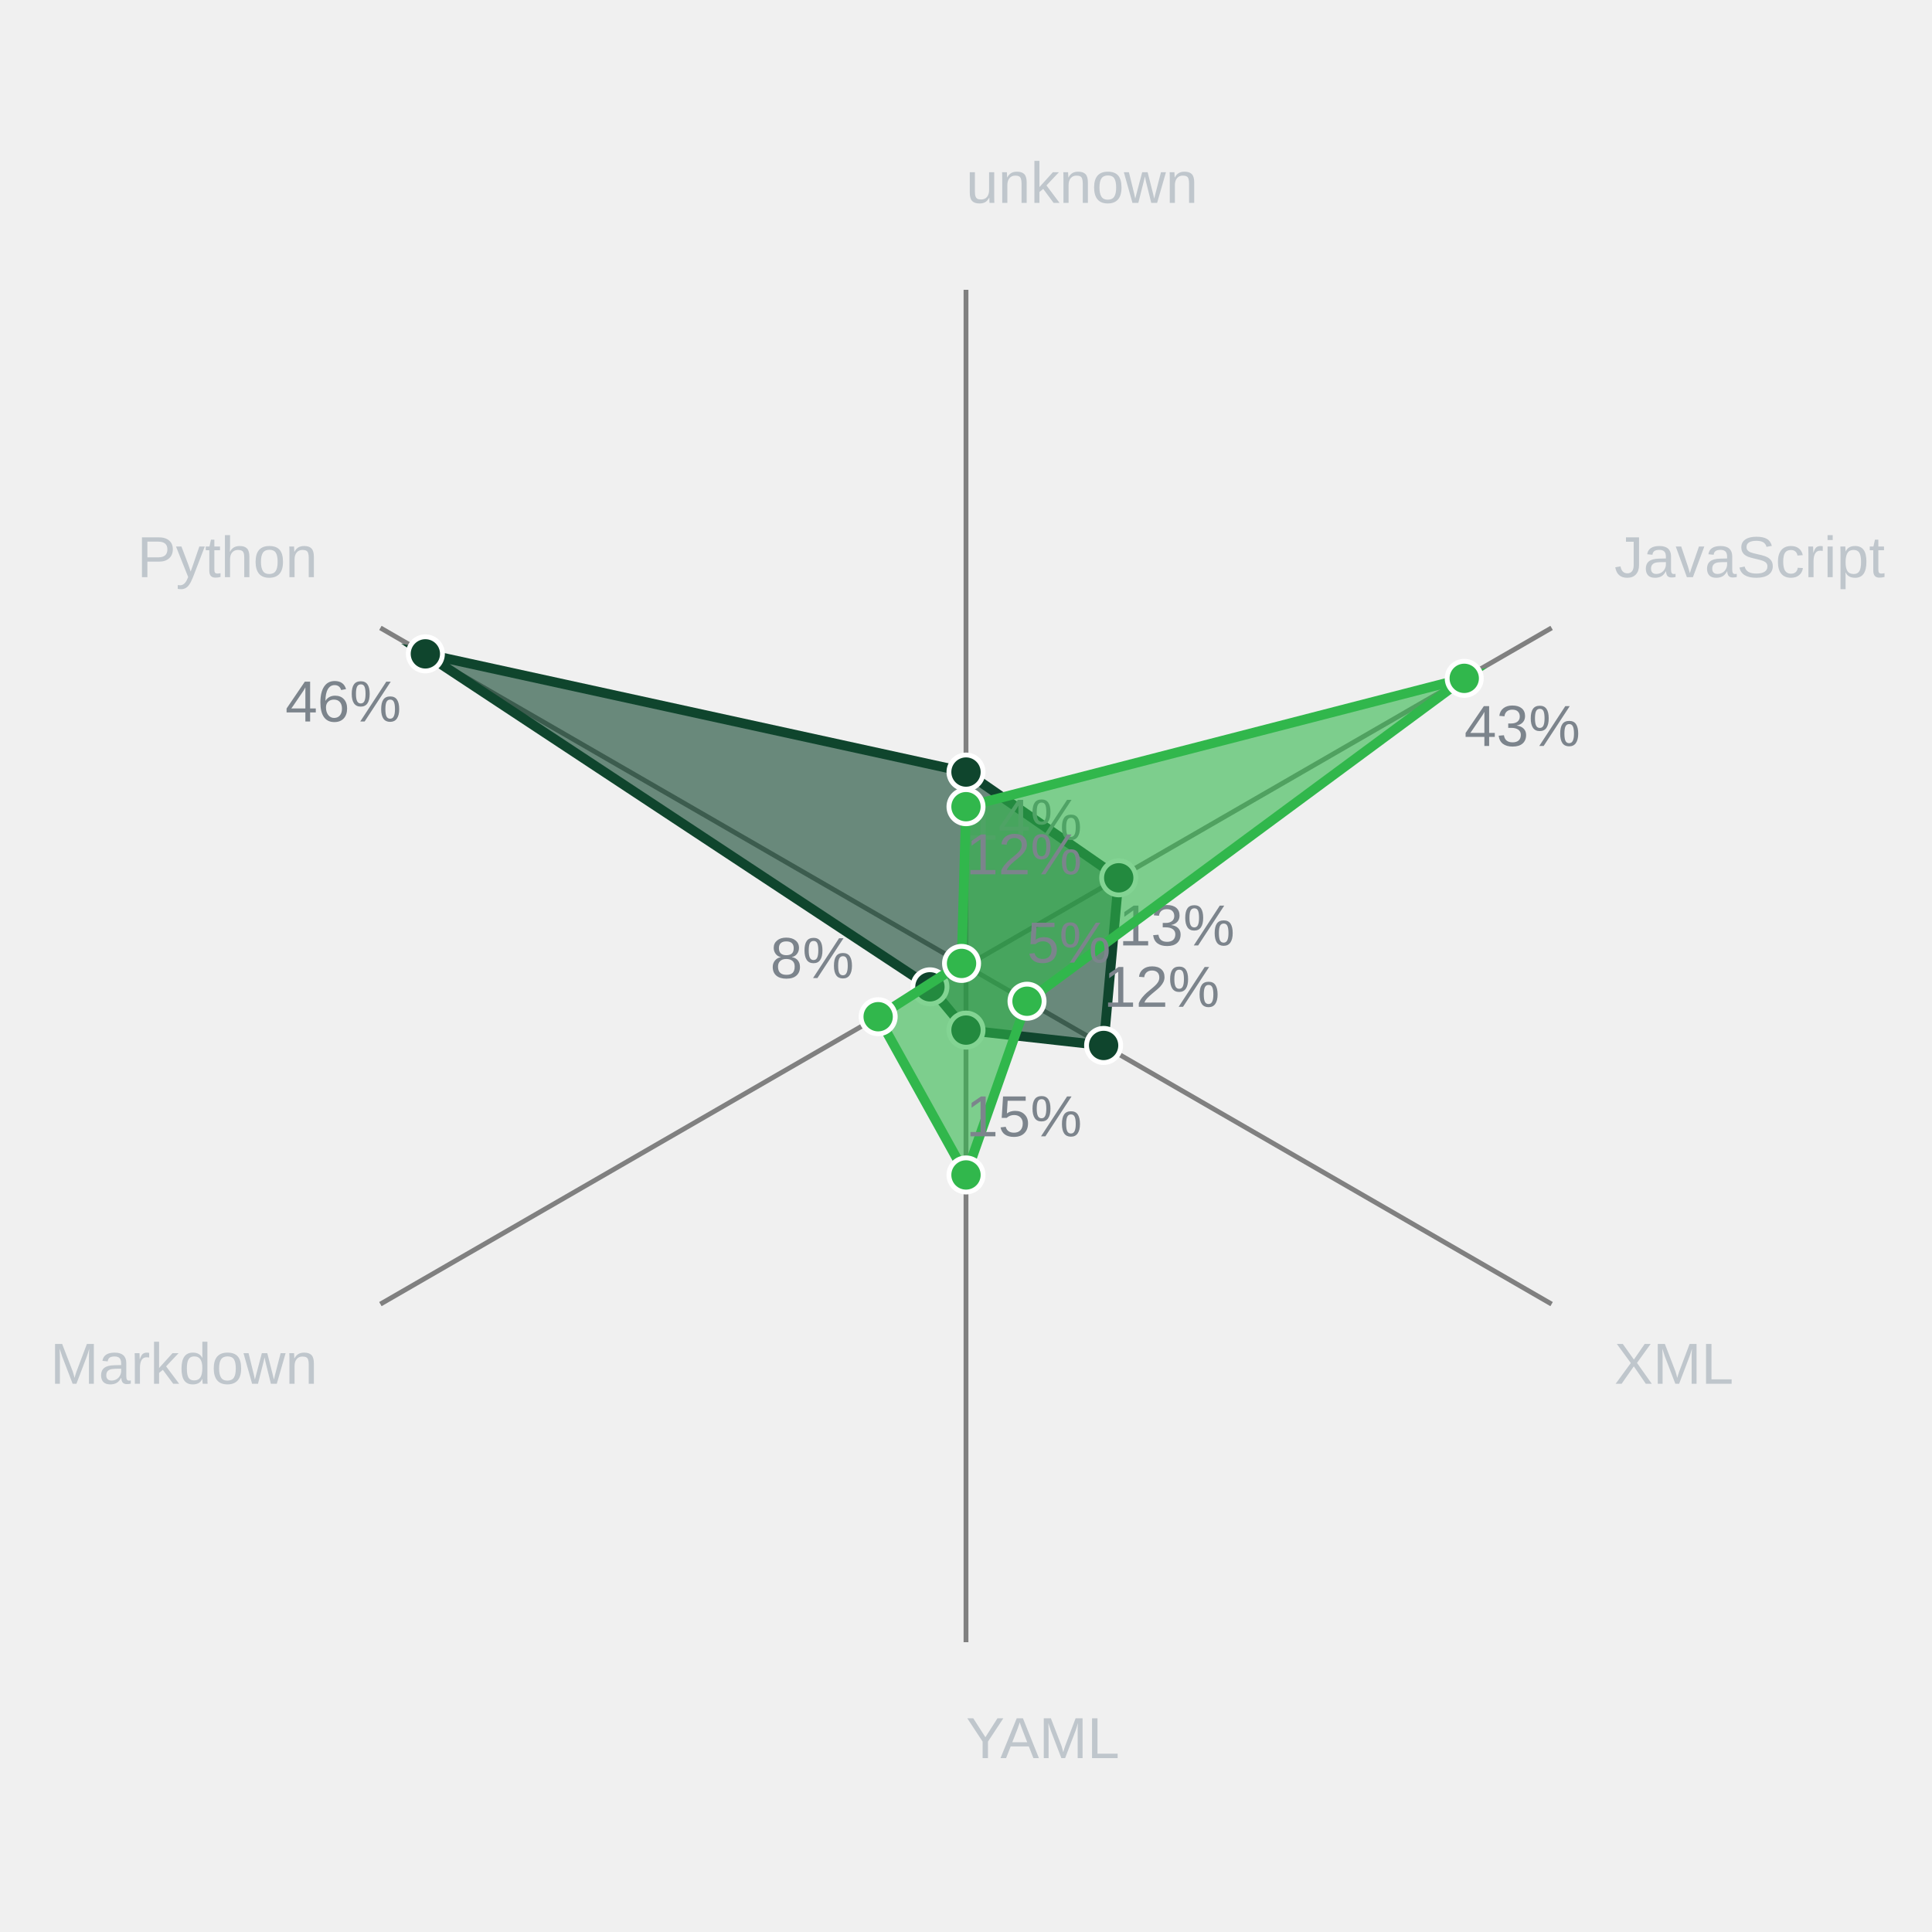
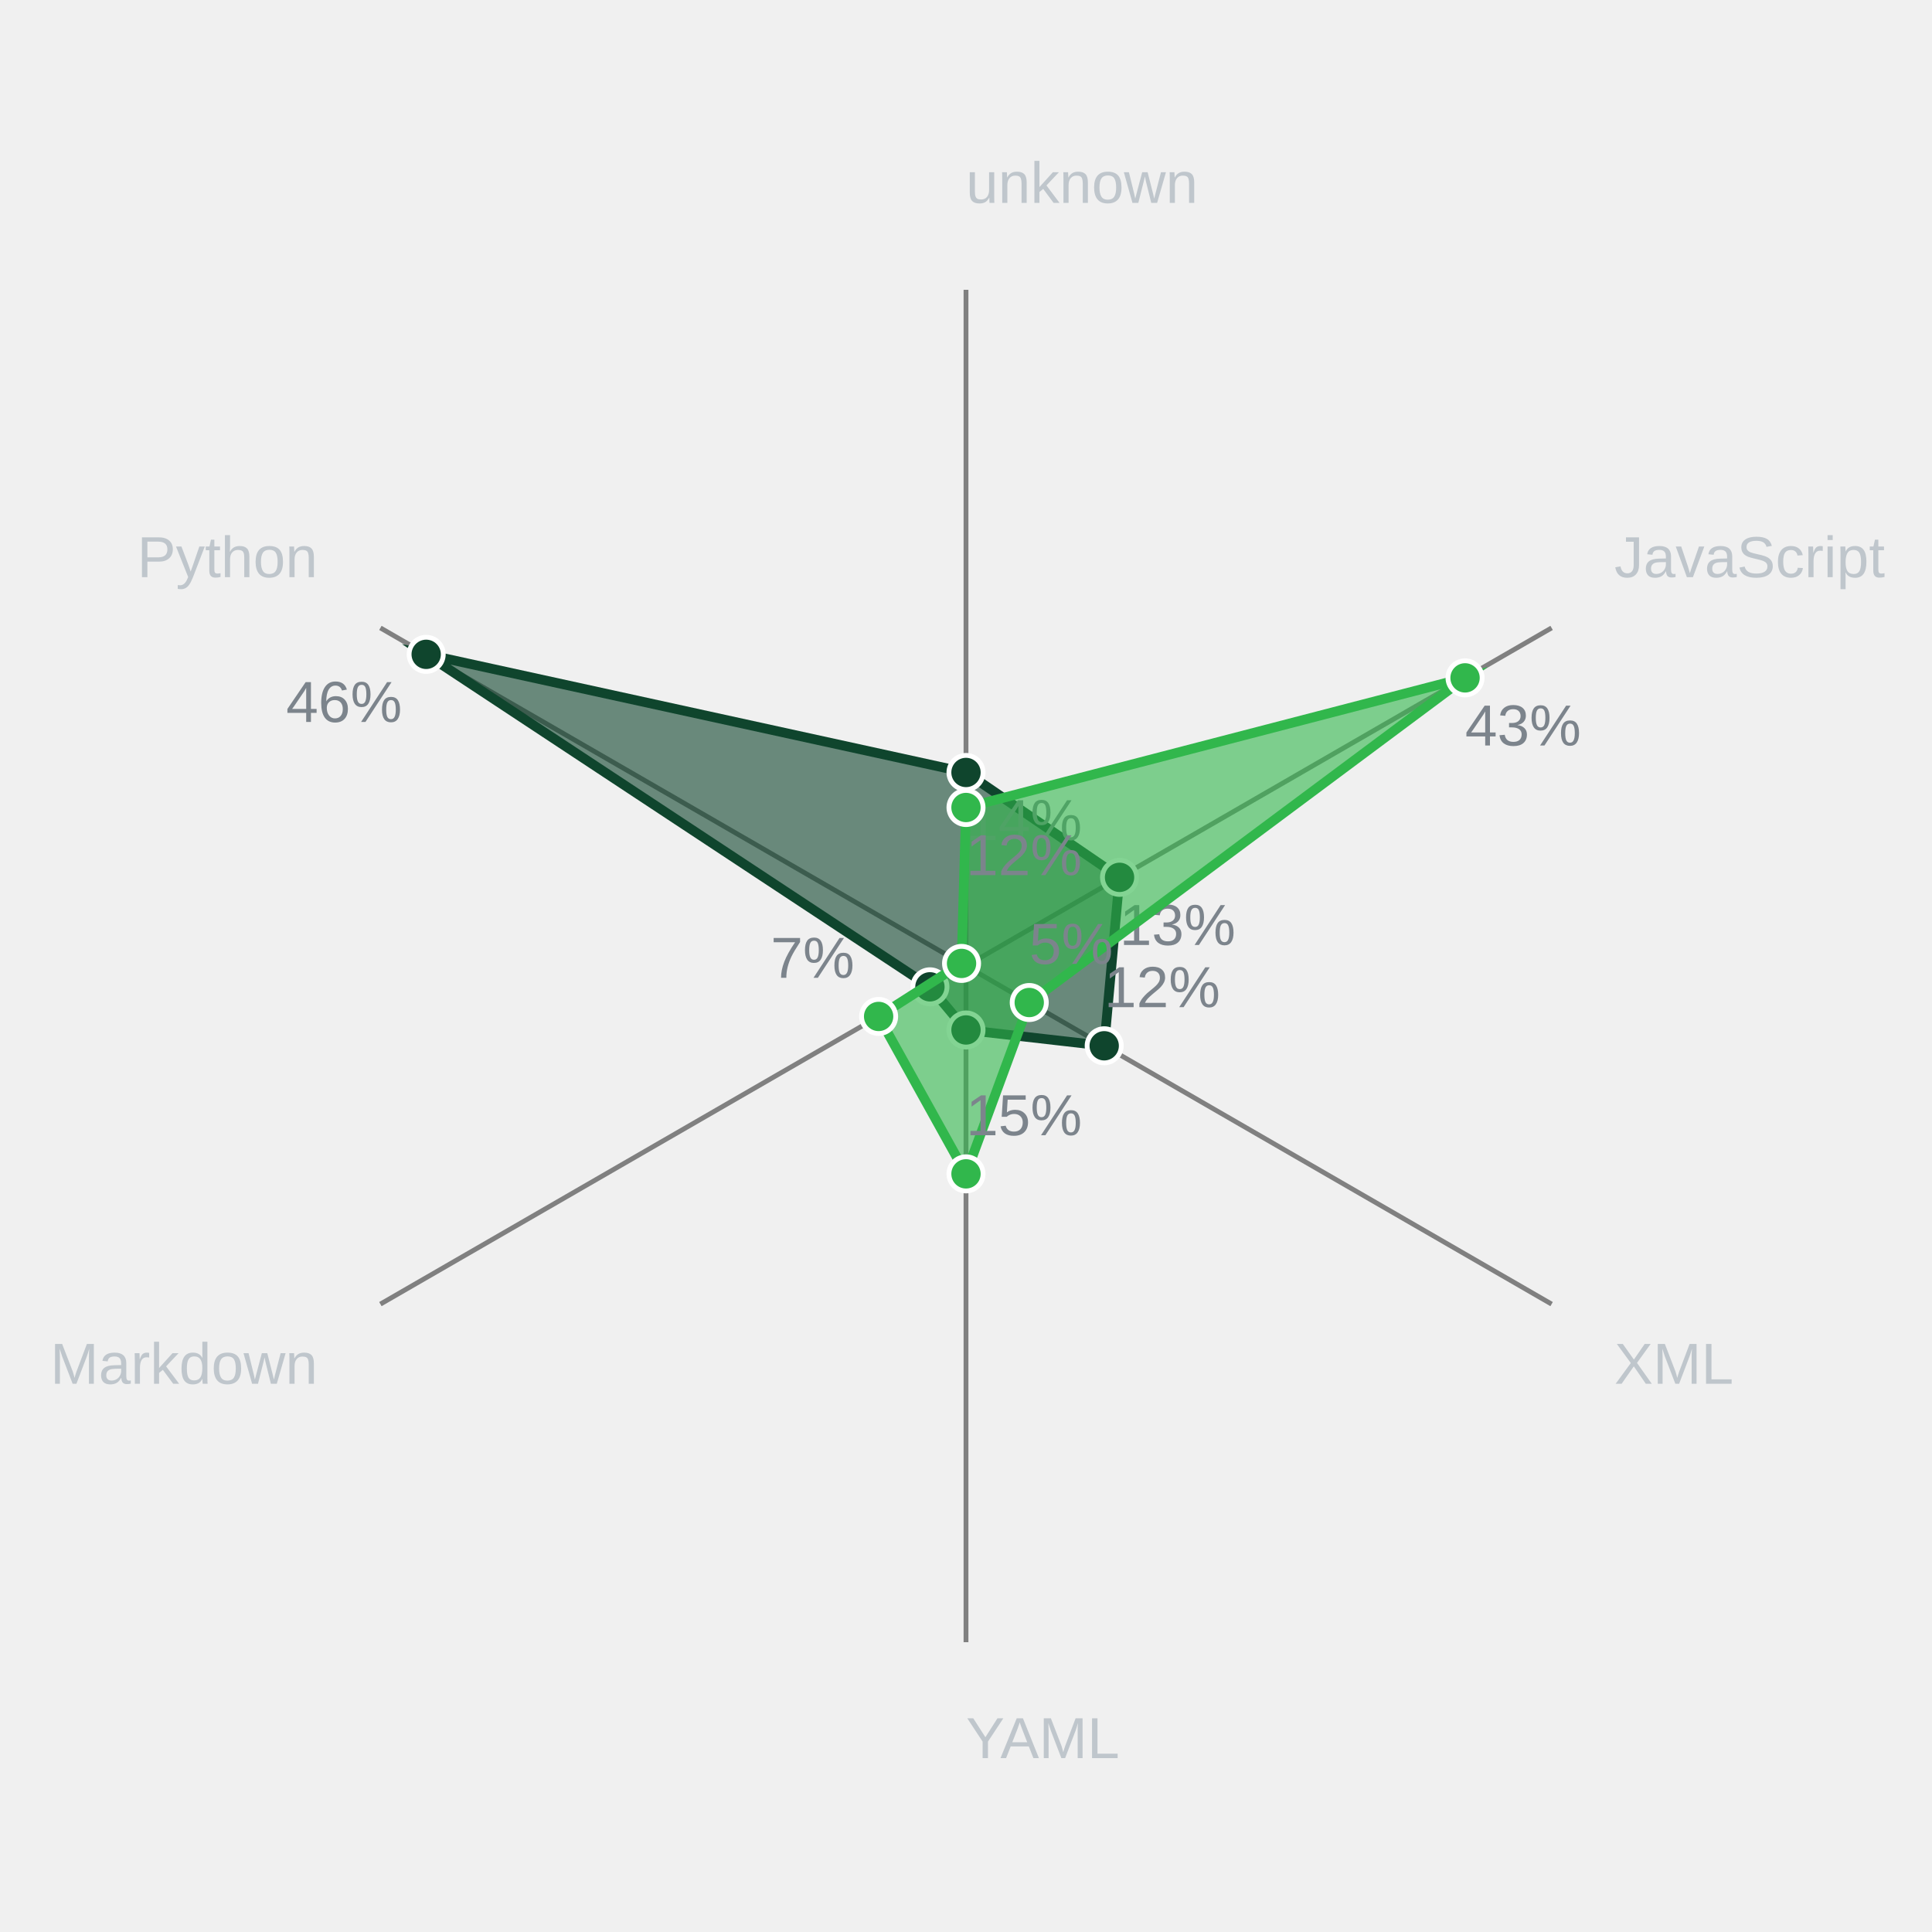
<svg xmlns="http://www.w3.org/2000/svg" version="1.1" class="marks" width="400" height="400" viewBox="0 0 400 400">
  <g fill="none" stroke-miterlimit="10" transform="translate(60,60)">
    <g class="mark-group role-frame root" role="graphics-object" aria-roledescription="group mark container">
      <g transform="translate(140,140)">
        <path class="background" aria-hidden="true" d="M0,0h280v280h-280Z" />
        <g>
          <g class="mark-rule role-mark radial-grid" role="graphics-symbol" aria-roledescription="rule mark container">
            <line transform="translate(0,0)" x2="-121.244" y2="-70" stroke="gray" stroke-width="1" />
            <line transform="translate(0,0)" x2="3.9658772283535856e-14" y2="-140" stroke="gray" stroke-width="1" />
            <line transform="translate(0,0)" x2="121.244" y2="-70" stroke="gray" stroke-width="1" />
            <line transform="translate(0,0)" x2="121.244" y2="70" stroke="gray" stroke-width="1" />
            <line transform="translate(0,0)" x2="8.572527594031473e-15" y2="140" stroke="gray" stroke-width="1" />
            <line transform="translate(0,0)" x2="-121.244" y2="70" stroke="gray" stroke-width="1" />
          </g>
          <g class="mark-group role-scope categories" role="graphics-object" aria-roledescription="group mark container">
            <g transform="translate(0,0)">
              <path class="background" aria-hidden="true" d="M0,0h0v0h0Z" />
              <g>
                <g class="mark-line role-mark category-line" role="graphics-symbol" aria-roledescription="line mark container">
-                   <path d="M-111.932,-64.624L0,-40.152L31.62,-18.256L28.492,16.45L0,13.272L-7.469,4.312Z" fill="#0f452d" fill-opacity="0.6" stroke="#0f452d" stroke-width="2" />
+                   <path d="M-111.762,-64.526L0,-40.068L31.79,-18.354L28.613,16.52L0,13.244L-7.469,4.312Z" fill="#0f452d" fill-opacity="0.6" stroke="#0f452d" stroke-width="2" />
                </g>
                <g class="mark-symbol role-mark category-point" role="graphics-symbol" aria-roledescription="symbol mark container">
-                   <path transform="translate(-111.9321,-64.624)" d="M3.536,0A3.536,3.536,0,1,1,-3.536,0A3.536,3.536,0,1,1,3.536,0" fill="#0f452d" stroke="white" stroke-width="1" />
-                   <path transform="translate(1.1374135890918084e-14,-40.152)" d="M3.536,0A3.536,3.536,0,1,1,-3.536,0A3.536,3.536,0,1,1,3.536,0" fill="#0f452d" stroke="white" stroke-width="1" />
-                   <path transform="translate(31.62032,-18.256)" d="M3.536,0A3.536,3.536,0,1,1,-3.536,0A3.536,3.536,0,1,1,3.536,0" fill="#0f452d" stroke="white" stroke-width="1" />
-                   <path transform="translate(28.49224,16.45)" d="M3.536,0A3.536,3.536,0,1,1,-3.536,0A3.536,3.536,0,1,1,3.536,0" fill="#0f452d" stroke="white" stroke-width="1" />
-                   <path transform="translate(8.126756159141837e-16,13.272)" d="M3.536,0A3.536,3.536,0,1,1,-3.536,0A3.536,3.536,0,1,1,3.536,0" fill="#0f452d" stroke="white" stroke-width="1" />
+                   <path transform="translate(-111.7623,-64.526)" d="M3.536,0A3.536,3.536,0,1,1,-3.536,0A3.536,3.536,0,1,1,3.536,0" fill="#0f452d" stroke="white" stroke-width="1" />
+                   <path transform="translate(1.1350340627547962e-14,-40.068)" d="M3.536,0A3.536,3.536,0,1,1,-3.536,0A3.536,3.536,0,1,1,3.536,0" fill="#0f452d" stroke="white" stroke-width="1" />
+                   <path transform="translate(31.79006,-18.354)" d="M3.536,0A3.536,3.536,0,1,1,-3.536,0A3.536,3.536,0,1,1,3.536,0" fill="#0f452d" stroke="white" stroke-width="1" />
+                   <path transform="translate(28.61348,16.52)" d="M3.536,0A3.536,3.536,0,1,1,-3.536,0A3.536,3.536,0,1,1,3.536,0" fill="#0f452d" stroke="white" stroke-width="1" />
+                   <path transform="translate(8.109611103953772e-16,13.244)" d="M3.536,0A3.536,3.536,0,1,1,-3.536,0A3.536,3.536,0,1,1,3.536,0" fill="#0f452d" stroke="white" stroke-width="1" />
                  <path transform="translate(-7.468603,4.312)" d="M3.536,0A3.536,3.536,0,1,1,-3.536,0A3.536,3.536,0,1,1,3.536,0" fill="#0f452d" stroke="white" stroke-width="1" />
                </g>
                <g class="mark-text role-mark value-text" role="graphics-object" aria-roledescription="text mark container">
-                   <text text-anchor="end" transform="translate(-116.9321,-50.624)" font-family="Arial, sans-serif" font-size="12px" fill="#7c848c">46%</text>
-                   <text text-anchor="start" transform="translate(1.1374135890918084e-14,-26.152)" font-family="Arial, sans-serif" font-size="12px" fill="#7c848c">14%</text>
-                   <text text-anchor="start" transform="translate(31.62032,-4.256)" font-family="Arial, sans-serif" font-size="12px" fill="#7c848c">13%</text>
-                   <text text-anchor="start" transform="translate(28.49224,8.45)" font-family="Arial, sans-serif" font-size="12px" fill="#7c848c">12%</text>
-                   <text text-anchor="start" transform="translate(8.126756159141837e-16,5.272)" font-family="Arial, sans-serif" font-size="12px" fill="#7c848c" />
+                   <text text-anchor="end" transform="translate(-116.7623,-50.526)" font-family="Arial, sans-serif" font-size="12px" fill="#7c848c">46%</text>
+                   <text text-anchor="start" transform="translate(1.1350340627547962e-14,-26.068)" font-family="Arial, sans-serif" font-size="12px" fill="#7c848c">14%</text>
+                   <text text-anchor="start" transform="translate(31.79006,-4.354)" font-family="Arial, sans-serif" font-size="12px" fill="#7c848c">13%</text>
+                   <text text-anchor="start" transform="translate(28.61348,8.52)" font-family="Arial, sans-serif" font-size="12px" fill="#7c848c">12%</text>
+                   <text text-anchor="start" transform="translate(8.109611103953772e-16,5.244)" font-family="Arial, sans-serif" font-size="12px" fill="#7c848c" />
                  <text text-anchor="end" transform="translate(-12.4686,-3.688)" font-family="Arial, sans-serif" font-size="12px" fill="#7c848c" />
                </g>
              </g>
              <path class="foreground" aria-hidden="true" d="" display="none" />
            </g>
            <g transform="translate(0,0)">
              <path class="background" aria-hidden="true" d="M0,0h0v0h0Z" />
              <g>
                <g class="mark-line role-mark category-line" role="graphics-symbol" aria-roledescription="line mark container">
-                   <path d="M-0.921,-0.532L0,-32.984L103.154,-59.556L12.634,7.294L0,43.26L-18.187,10.5Z" fill="#31b74c" fill-opacity="0.6" stroke="#31b74c" stroke-width="2" />
+                   <path d="M-0.921,-0.532L0,-32.816L103.324,-59.654L13.094,7.56L0,43.036L-18.09,10.444Z" fill="#31b74c" fill-opacity="0.6" stroke="#31b74c" stroke-width="2" />
                </g>
                <g class="mark-symbol role-mark category-point" role="graphics-symbol" aria-roledescription="symbol mark container">
                  <path transform="translate(-0.921451,-0.532)" d="M3.536,0A3.536,3.536,0,1,1,-3.536,0A3.536,3.536,0,1,1,3.536,0" fill="#31b74c" stroke="white" stroke-width="1" />
-                   <path transform="translate(9.343606750001046e-15,-32.984)" d="M3.536,0A3.536,3.536,0,1,1,-3.536,0A3.536,3.536,0,1,1,3.536,0" fill="#31b74c" stroke="white" stroke-width="1" />
-                   <path transform="translate(103.154,-59.556)" d="M3.536,0A3.536,3.536,0,1,1,-3.536,0A3.536,3.536,0,1,1,3.536,0" fill="#31b74c" stroke="white" stroke-width="1" />
-                   <path transform="translate(12.63358,7.294)" d="M3.536,0A3.536,3.536,0,1,1,-3.536,0A3.536,3.536,0,1,1,3.536,0" fill="#31b74c" stroke="white" stroke-width="1" />
-                   <path transform="translate(2.648911026555725e-15,43.26)" d="M3.536,0A3.536,3.536,0,1,1,-3.536,0A3.536,3.536,0,1,1,3.536,0" fill="#31b74c" stroke="white" stroke-width="1" />
-                   <path transform="translate(-18.18653,10.5)" d="M3.536,0A3.536,3.536,0,1,1,-3.536,0A3.536,3.536,0,1,1,3.536,0" fill="#31b74c" stroke="white" stroke-width="1" />
+                   <path transform="translate(9.296016223260805e-15,-32.816)" d="M3.536,0A3.536,3.536,0,1,1,-3.536,0A3.536,3.536,0,1,1,3.536,0" fill="#31b74c" stroke="white" stroke-width="1" />
+                   <path transform="translate(103.3238,-59.654)" d="M3.536,0A3.536,3.536,0,1,1,-3.536,0A3.536,3.536,0,1,1,3.536,0" fill="#31b74c" stroke="white" stroke-width="1" />
+                   <path transform="translate(13.0943,7.56)" d="M3.536,0A3.536,3.536,0,1,1,-3.536,0A3.536,3.536,0,1,1,3.536,0" fill="#31b74c" stroke="white" stroke-width="1" />
+                   <path transform="translate(2.6351949824052748e-15,43.036)" d="M3.536,0A3.536,3.536,0,1,1,-3.536,0A3.536,3.536,0,1,1,3.536,0" fill="#31b74c" stroke="white" stroke-width="1" />
+                   <path transform="translate(-18.08954,10.444)" d="M3.536,0A3.536,3.536,0,1,1,-3.536,0A3.536,3.536,0,1,1,3.536,0" fill="#31b74c" stroke="white" stroke-width="1" />
                </g>
                <g class="mark-text role-mark value-text" role="graphics-object" aria-roledescription="text mark container">
                  <text text-anchor="end" transform="translate(-5.921451,13.468)" font-family="Arial, sans-serif" font-size="12px" fill="#7c848c" />
-                   <text text-anchor="start" transform="translate(9.343606750001046e-15,-18.984)" font-family="Arial, sans-serif" font-size="12px" fill="#7c848c">12%</text>
-                   <text text-anchor="start" transform="translate(103.154,-45.556)" font-family="Arial, sans-serif" font-size="12px" fill="#7c848c">43%</text>
-                   <text text-anchor="start" transform="translate(12.63358,-0.706)" font-family="Arial, sans-serif" font-size="12px" fill="#7c848c">5%</text>
-                   <text text-anchor="start" transform="translate(2.648911026555725e-15,35.26)" font-family="Arial, sans-serif" font-size="12px" fill="#7c848c">15%</text>
-                   <text text-anchor="end" transform="translate(-23.18653,2.5)" font-family="Arial, sans-serif" font-size="12px" fill="#7c848c">8%</text>
+                   <text text-anchor="start" transform="translate(9.296016223260805e-15,-18.816)" font-family="Arial, sans-serif" font-size="12px" fill="#7c848c">12%</text>
+                   <text text-anchor="start" transform="translate(103.3238,-45.654)" font-family="Arial, sans-serif" font-size="12px" fill="#7c848c">43%</text>
+                   <text text-anchor="start" transform="translate(13.0943,-0.44)" font-family="Arial, sans-serif" font-size="12px" fill="#7c848c">5%</text>
+                   <text text-anchor="start" transform="translate(2.6351949824052748e-15,35.036)" font-family="Arial, sans-serif" font-size="12px" fill="#7c848c">15%</text>
+                   <text text-anchor="end" transform="translate(-23.08954,2.444)" font-family="Arial, sans-serif" font-size="12px" fill="#7c848c">7%</text>
                </g>
              </g>
              <path class="foreground" aria-hidden="true" d="" display="none" />
            </g>
          </g>
          <g class="mark-text role-mark key-label" role="graphics-object" aria-roledescription="text mark container">
            <text text-anchor="end" transform="translate(-134.2339,-80.5)" font-family="Arial, sans-serif" font-size="12px" fill="#bfc6cc">Python</text>
            <text text-anchor="start" transform="translate(4.390792645677184e-14,-158)" font-family="Arial, sans-serif" font-size="12px" fill="#bfc6cc">unknown</text>
            <text text-anchor="start" transform="translate(134.2339,-80.5)" font-family="Arial, sans-serif" font-size="12px" fill="#bfc6cc">JavaScript</text>
            <text text-anchor="start" transform="translate(134.2339,86.5)" font-family="Arial, sans-serif" font-size="12px" fill="#bfc6cc">XML</text>
            <text text-anchor="start" transform="translate(9.491012693391987e-15,164)" font-family="Arial, sans-serif" font-size="12px" fill="#bfc6cc">YAML</text>
            <text text-anchor="end" transform="translate(-134.2339,86.5)" font-family="Arial, sans-serif" font-size="12px" fill="#bfc6cc">Markdown</text>
          </g>
        </g>
        <path class="foreground" aria-hidden="true" d="" display="none" />
      </g>
    </g>
  </g>
</svg>
